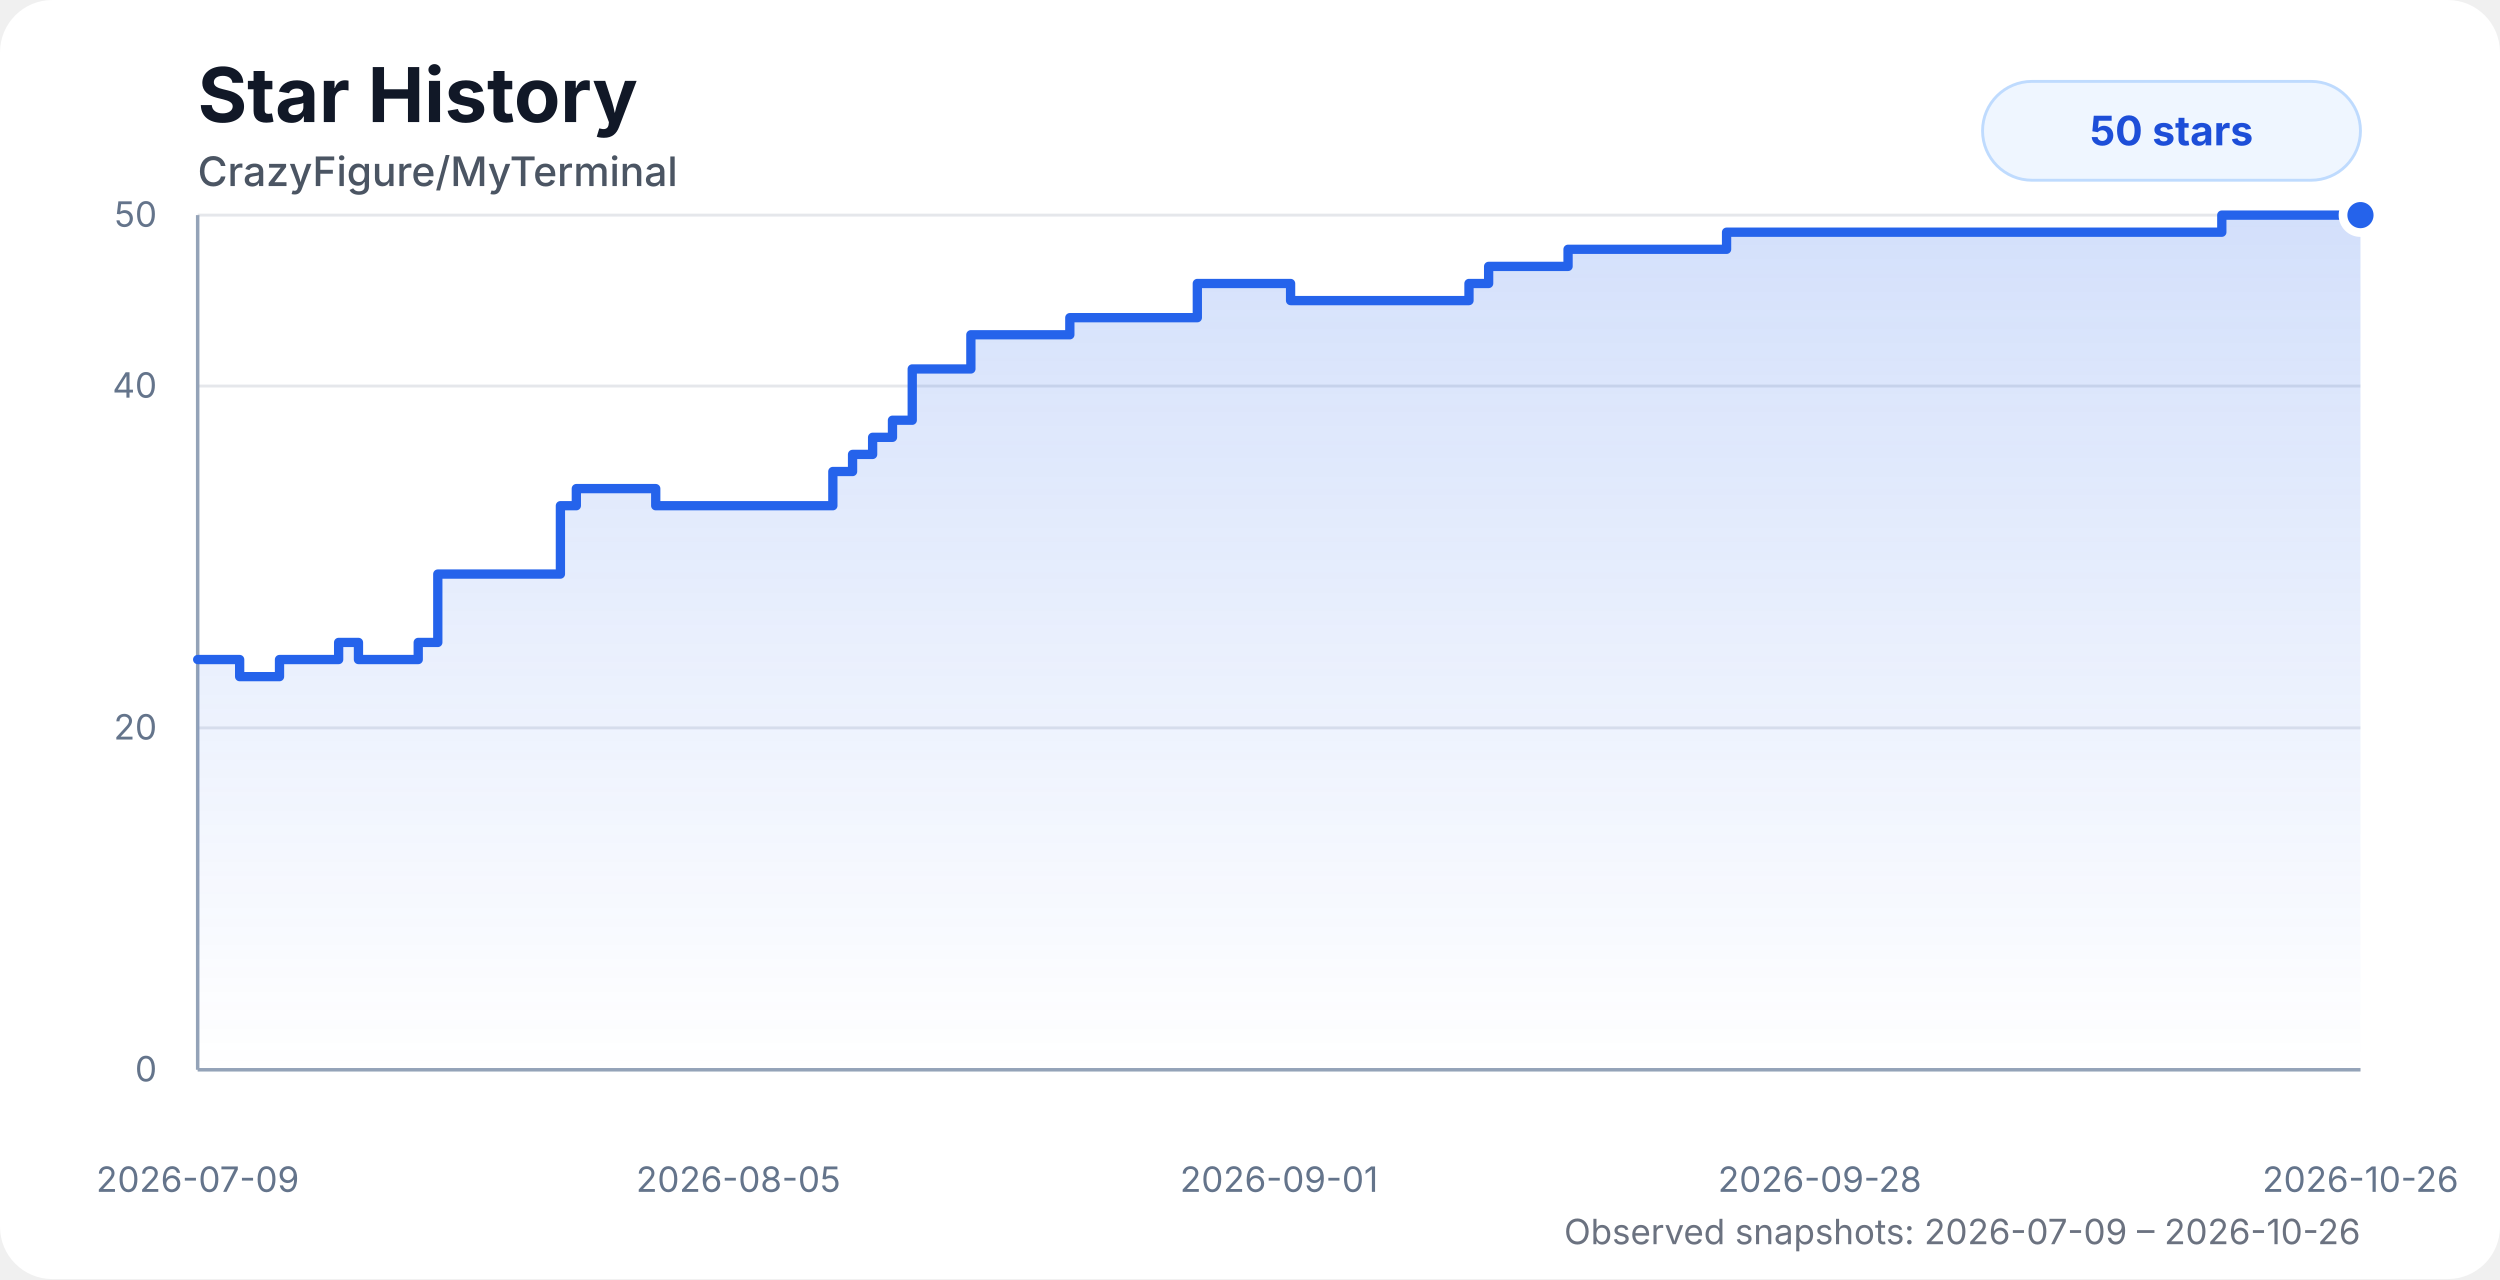
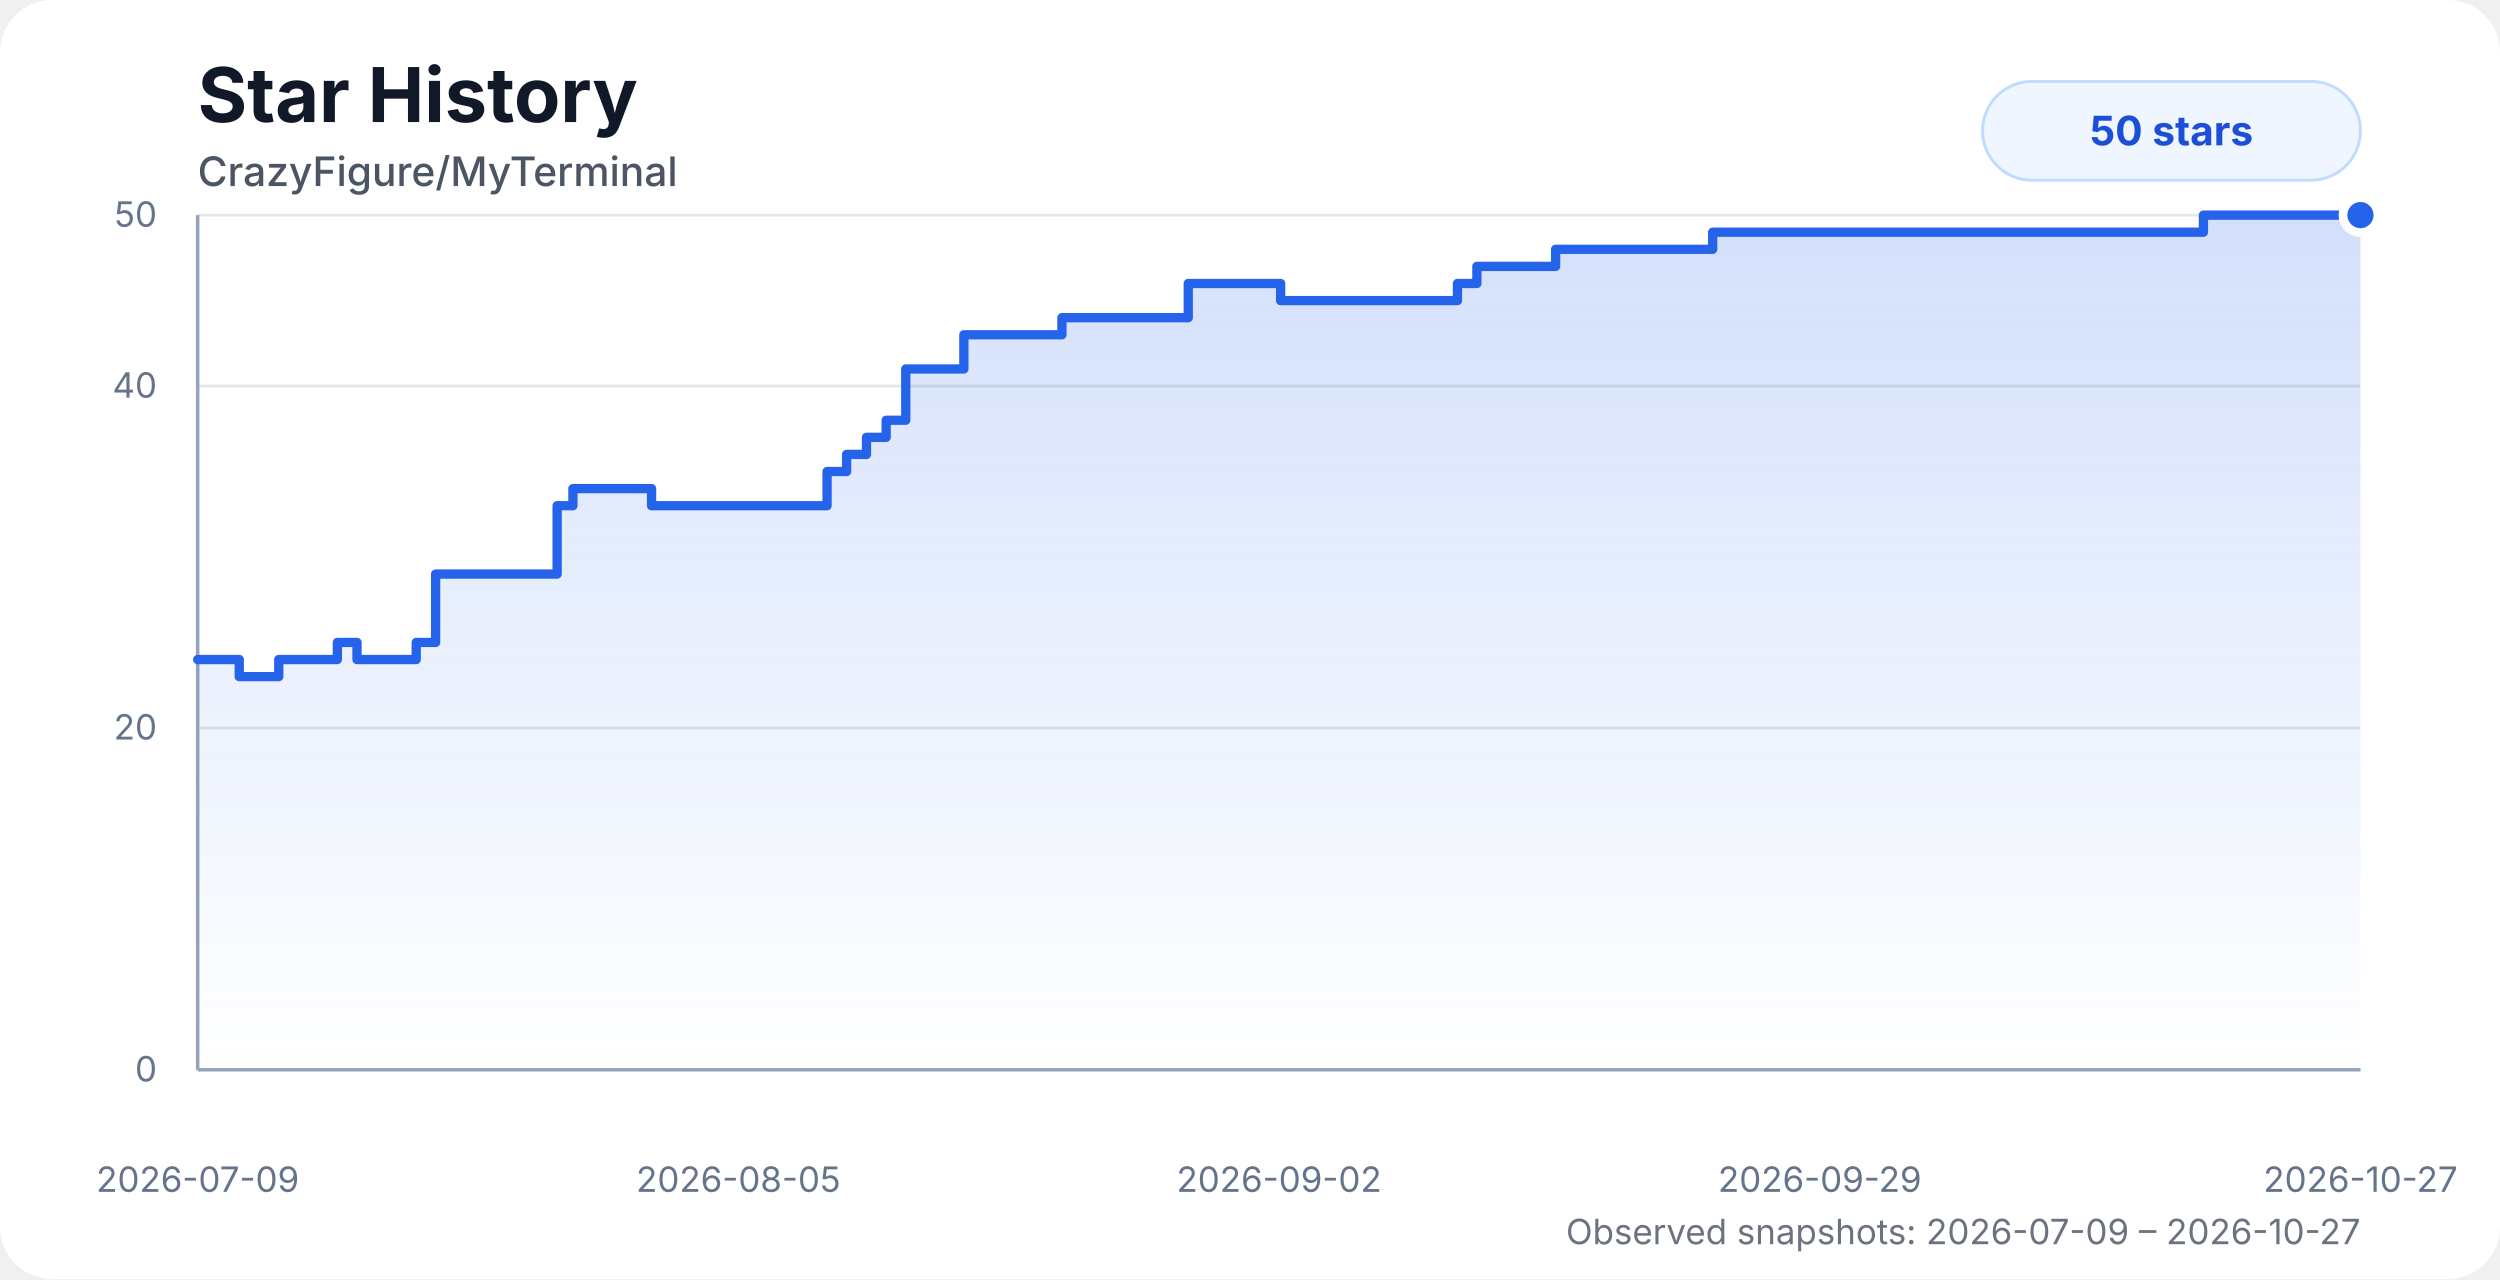
<svg xmlns="http://www.w3.org/2000/svg" width="860" height="440" viewBox="0 0 860 440" role="img" aria-labelledby="title desc">
  <style>
    .chart-bg { fill: #ffffff; }
    .title { fill: #111827; font: 700 26px system-ui, -apple-system, BlinkMacSystemFont, "Segoe UI", sans-serif; }
    .subtitle { fill: #4b5563; font: 500 14px system-ui, -apple-system, BlinkMacSystemFont, "Segoe UI", sans-serif; }
    .axis-label { fill: #64748b; font: 12px system-ui, -apple-system, BlinkMacSystemFont, "Segoe UI", sans-serif; }
    .grid { stroke: #e5e7eb; stroke-width: 1; }
    .axis { stroke: #94a3b8; stroke-width: 1.2; }
    .area { fill: url(#starGradient); opacity: 0.28; }
    .line { fill: none; stroke: #2563eb; stroke-width: 3.2; stroke-linecap: round; stroke-linejoin: round; }
    .dot { fill: #2563eb; stroke: #ffffff; stroke-width: 3; }
    .badge { fill: #eff6ff; stroke: #bfdbfe; }
    .badge-text { fill: #1d4ed8; font: 700 14px system-ui, -apple-system, BlinkMacSystemFont, "Segoe UI", sans-serif; }
    .status { fill: #6b7280; font: 12px system-ui, -apple-system, BlinkMacSystemFont, "Segoe UI", sans-serif; }
    @media (prefers-color-scheme: dark) {
      .chart-bg { fill: #0d1117; }
      .title { fill: #f8fafc; }
      .subtitle { fill: #cbd5e1; }
      .axis-label { fill: #94a3b8; }
      .grid { stroke: #1f2937; }
      .axis { stroke: #475569; }
      .dot { stroke: #0d1117; }
      .badge { fill: #172554; stroke: #1d4ed8; }
      .badge-text { fill: #bfdbfe; }
      .status { fill: #94a3b8; }
    }
  </style>
  <defs>
    <linearGradient id="starGradient" x1="0" x2="0" y1="0" y2="1">
      <stop offset="0%" stop-color="#2563eb" stop-opacity="0.72" />
      <stop offset="100%" stop-color="#2563eb" stop-opacity="0" />
    </linearGradient>
  </defs>
  <rect class="chart-bg" width="860" height="440" rx="18" />
  <text class="title" x="68" y="42">Star History</text>
  <text class="subtitle" x="68" y="64">CrazyFigure/MyTerminal</text>
  <g>
    <line class="grid" x1="68" y1="368" x2="812" y2="368" />
    <line class="grid" x1="68" y1="250.4" x2="812" y2="250.4" />
    <line class="grid" x1="68" y1="132.8" x2="812" y2="132.8" />
    <line class="grid" x1="68" y1="74" x2="812" y2="74" />
    <line class="axis" x1="68" y1="74" x2="68" y2="368" />
    <line class="axis" x1="68" y1="368" x2="812" y2="368" />
    <text class="axis-label" x="54" y="372" text-anchor="end">0</text>
    <text class="axis-label" x="54" y="254.4" text-anchor="end">20</text>
    <text class="axis-label" x="54" y="136.8" text-anchor="end">40</text>
    <text class="axis-label" x="54" y="78" text-anchor="end">50</text>
    <text class="axis-label" x="68" y="410" text-anchor="middle">2026-07-09</text>
    <text class="axis-label" x="254" y="410" text-anchor="middle">2026-08-05</text>
-     <text class="axis-label" x="440" y="410" text-anchor="middle">2026-09-01</text>
-     <text class="axis-label" x="626" y="410" text-anchor="middle">2026-09-28</text>
-     <text class="axis-label" x="812" y="410" text-anchor="middle">2026-10-26</text>
+     <text class="axis-label" x="440" y="410" text-anchor="middle">2026-09-02</text>
+     <text class="axis-label" x="626" y="410" text-anchor="middle">2026-09-29</text>
+     <text class="axis-label" x="812" y="410" text-anchor="middle">2026-10-27</text>
  </g>
-   <path class="area" d="M 68 226.88 H 75.81 V 226.88 H 82.44 V 232.76 H 96.15 V 226.88 H 116.49 V 221 H 123.31 V 226.88 H 143.87 V 221 H 150.6 V 197.48 H 157.41 V 197.48 H 192.78 V 173.96 H 198.26 V 168.08 H 225.57 V 173.96 H 245.97 V 173.96 H 252.78 V 173.96 H 259.59 V 173.96 H 266.27 V 173.96 H 272.78 V 173.96 H 279.64 V 173.96 H 286.5 V 162.2 H 293.28 V 156.32 H 300.18 V 150.44 H 307.01 V 144.56 H 313.81 V 126.92 H 320.32 V 126.92 H 327.17 V 126.92 H 333.98 V 115.16 H 340.77 V 115.16 H 347.6 V 115.16 H 354.41 V 115.16 H 361.25 V 115.16 H 368.02 V 109.28 H 374.88 V 109.28 H 381.69 V 109.28 H 388.48 V 109.28 H 395.33 V 109.28 H 404.57 V 109.28 H 411.88 V 97.52 H 417.26 V 97.52 H 423.76 V 97.52 H 430.65 V 97.52 H 437.24 V 97.52 H 443.96 V 103.4 H 450.76 V 103.4 H 457.61 V 103.4 H 464.37 V 103.4 H 471.25 V 103.4 H 478.09 V 103.4 H 484.86 V 103.4 H 491.69 V 103.4 H 498.5 V 103.4 H 505.33 V 97.52 H 512.09 V 91.64 H 519.01 V 91.64 H 525.87 V 91.64 H 532.6 V 91.64 H 539.41 V 85.76 H 546.23 V 85.76 H 553 V 85.76 H 559.81 V 85.76 H 566.74 V 85.76 H 573.59 V 85.76 H 580.35 V 85.76 H 587.09 V 85.76 H 593.94 V 79.88 H 600.74 V 79.88 H 607.55 V 79.88 H 614.49 V 79.88 H 621.43 V 79.88 H 628.23 V 79.88 H 634.99 V 79.88 H 641.92 V 79.88 H 648.68 V 79.88 H 655.37 V 79.88 H 662.29 V 79.88 H 669.16 V 79.88 H 676.1 V 79.88 H 682.82 V 79.88 H 689.7 V 79.88 H 696.5 V 79.88 H 703.25 V 79.88 H 710.08 V 79.88 H 716.94 V 79.88 H 723.85 V 79.88 H 730.21 V 79.88 H 736.94 V 79.88 H 743.75 V 79.88 H 750.5 V 79.88 H 757.42 V 79.88 H 764.3 V 74 H 771.06 V 74 H 777.87 V 74 H 784.69 V 74 H 791.48 V 74 H 798.26 V 74 H 805.15 V 74 H 812 V 74 L 812 368 L 68 368 Z" />
-   <path class="line" d="M 68 226.88 H 75.81 V 226.88 H 82.44 V 232.76 H 96.15 V 226.88 H 116.49 V 221 H 123.31 V 226.88 H 143.87 V 221 H 150.6 V 197.48 H 157.41 V 197.48 H 192.78 V 173.96 H 198.26 V 168.08 H 225.57 V 173.96 H 245.97 V 173.96 H 252.78 V 173.96 H 259.59 V 173.96 H 266.27 V 173.96 H 272.78 V 173.96 H 279.64 V 173.96 H 286.5 V 162.2 H 293.28 V 156.32 H 300.18 V 150.44 H 307.01 V 144.56 H 313.81 V 126.92 H 320.32 V 126.92 H 327.17 V 126.92 H 333.98 V 115.16 H 340.77 V 115.16 H 347.6 V 115.16 H 354.41 V 115.16 H 361.25 V 115.16 H 368.02 V 109.28 H 374.88 V 109.28 H 381.69 V 109.28 H 388.48 V 109.28 H 395.33 V 109.28 H 404.57 V 109.28 H 411.88 V 97.52 H 417.26 V 97.52 H 423.76 V 97.52 H 430.65 V 97.52 H 437.24 V 97.52 H 443.96 V 103.4 H 450.76 V 103.4 H 457.61 V 103.4 H 464.37 V 103.4 H 471.25 V 103.4 H 478.09 V 103.4 H 484.86 V 103.4 H 491.69 V 103.4 H 498.5 V 103.4 H 505.33 V 97.52 H 512.09 V 91.64 H 519.01 V 91.64 H 525.87 V 91.64 H 532.6 V 91.64 H 539.41 V 85.76 H 546.23 V 85.76 H 553 V 85.76 H 559.81 V 85.76 H 566.74 V 85.76 H 573.59 V 85.76 H 580.35 V 85.76 H 587.09 V 85.76 H 593.94 V 79.88 H 600.74 V 79.88 H 607.55 V 79.88 H 614.49 V 79.88 H 621.43 V 79.88 H 628.23 V 79.88 H 634.99 V 79.88 H 641.92 V 79.88 H 648.68 V 79.88 H 655.37 V 79.88 H 662.29 V 79.88 H 669.16 V 79.88 H 676.1 V 79.88 H 682.82 V 79.88 H 689.7 V 79.88 H 696.5 V 79.88 H 703.25 V 79.88 H 710.08 V 79.88 H 716.94 V 79.88 H 723.85 V 79.88 H 730.21 V 79.88 H 736.94 V 79.88 H 743.75 V 79.88 H 750.5 V 79.88 H 757.42 V 79.88 H 764.3 V 74 H 771.06 V 74 H 777.87 V 74 H 784.69 V 74 H 791.48 V 74 H 798.26 V 74 H 805.15 V 74 H 812 V 74" />
+   <path class="area" d="M 68 226.88 H 75.74 V 226.88 H 82.3 V 232.76 H 95.89 V 226.88 H 116.05 V 221 H 122.81 V 226.88 H 143.18 V 221 H 149.85 V 197.48 H 156.6 V 197.48 H 191.65 V 173.96 H 197.08 V 168.08 H 224.14 V 173.96 H 244.36 V 173.96 H 251.1 V 173.96 H 257.85 V 173.96 H 264.47 V 173.96 H 270.93 V 173.96 H 277.71 V 173.96 H 284.51 V 162.2 H 291.23 V 156.32 H 298.07 V 150.44 H 304.84 V 144.56 H 311.58 V 126.92 H 318.03 V 126.92 H 324.82 V 126.92 H 331.57 V 115.16 H 338.3 V 115.16 H 345.06 V 115.16 H 351.8 V 115.16 H 358.59 V 115.16 H 365.3 V 109.28 H 372.09 V 109.28 H 378.84 V 109.28 H 385.57 V 109.28 H 392.36 V 109.28 H 401.52 V 109.28 H 408.76 V 97.52 H 414.09 V 97.52 H 420.53 V 97.52 H 427.36 V 97.52 H 433.89 V 97.52 H 440.54 V 103.4 H 447.29 V 103.4 H 454.07 V 103.4 H 460.77 V 103.4 H 467.58 V 103.4 H 474.37 V 103.4 H 481.08 V 103.4 H 487.85 V 103.4 H 494.6 V 103.4 H 501.36 V 97.52 H 508.05 V 91.64 H 514.92 V 91.64 H 521.71 V 91.64 H 528.39 V 91.64 H 535.13 V 85.76 H 541.89 V 85.76 H 548.59 V 85.76 H 555.34 V 85.76 H 562.21 V 85.76 H 568.99 V 85.76 H 575.69 V 85.76 H 582.37 V 85.76 H 589.16 V 79.88 H 595.9 V 79.88 H 602.65 V 79.88 H 609.53 V 79.88 H 616.4 V 79.88 H 623.14 V 79.88 H 629.85 V 79.88 H 636.71 V 79.88 H 643.41 V 79.88 H 650.04 V 79.88 H 656.9 V 79.88 H 663.7 V 79.88 H 670.58 V 79.88 H 677.24 V 79.88 H 684.05 V 79.88 H 690.79 V 79.88 H 697.48 V 79.88 H 704.25 V 79.88 H 711.04 V 79.88 H 717.89 V 79.88 H 724.2 V 79.88 H 730.87 V 79.88 H 737.61 V 79.88 H 744.3 V 79.88 H 751.16 V 79.88 H 757.98 V 74 H 764.67 V 74 H 771.42 V 74 H 778.18 V 74 H 784.91 V 74 H 791.63 V 74 H 798.45 V 74 H 805.24 V 74 H 812 V 74 L 812 368 L 68 368 Z" />
+   <path class="line" d="M 68 226.88 H 75.74 V 226.88 H 82.3 V 232.76 H 95.89 V 226.88 H 116.05 V 221 H 122.81 V 226.88 H 143.18 V 221 H 149.85 V 197.48 H 156.6 V 197.48 H 191.65 V 173.96 H 197.08 V 168.08 H 224.14 V 173.96 H 244.36 V 173.96 H 251.1 V 173.96 H 257.85 V 173.96 H 264.47 V 173.96 H 270.93 V 173.96 H 277.71 V 173.96 H 284.51 V 162.2 H 291.23 V 156.32 H 298.07 V 150.44 H 304.84 V 144.56 H 311.58 V 126.92 H 318.03 V 126.92 H 324.82 V 126.92 H 331.57 V 115.16 H 338.3 V 115.16 H 345.06 V 115.16 H 351.8 V 115.16 H 358.59 V 115.16 H 365.3 V 109.28 H 372.09 V 109.28 H 378.84 V 109.28 H 385.57 V 109.28 H 392.36 V 109.28 H 401.52 V 109.28 H 408.76 V 97.52 H 414.09 V 97.52 H 420.53 V 97.52 H 427.36 V 97.52 H 433.89 V 97.52 H 440.54 V 103.4 H 447.29 V 103.4 H 454.07 V 103.4 H 460.77 V 103.4 H 467.58 V 103.4 H 474.37 V 103.4 H 481.08 V 103.4 H 487.85 V 103.4 H 494.6 V 103.4 H 501.36 V 97.52 H 508.05 V 91.64 H 514.92 V 91.64 H 521.71 V 91.64 H 528.39 V 91.64 H 535.13 V 85.76 H 541.89 V 85.76 H 548.59 V 85.76 H 555.34 V 85.76 H 562.21 V 85.76 H 568.99 V 85.76 H 575.69 V 85.76 H 582.37 V 85.76 H 589.16 V 79.88 H 595.9 V 79.88 H 602.65 V 79.88 H 609.53 V 79.88 H 616.4 V 79.88 H 623.14 V 79.88 H 629.85 V 79.88 H 636.71 V 79.88 H 643.41 V 79.88 H 650.04 V 79.88 H 656.9 V 79.88 H 663.7 V 79.88 H 670.58 V 79.88 H 677.24 V 79.88 H 684.05 V 79.88 H 690.79 V 79.88 H 697.48 V 79.88 H 704.25 V 79.88 H 711.04 V 79.88 H 717.89 V 79.88 H 724.2 V 79.88 H 730.87 V 79.88 H 737.61 V 79.88 H 744.3 V 79.88 H 751.16 V 79.88 H 757.98 V 74 H 764.67 V 74 H 771.42 V 74 H 778.18 V 74 H 784.91 V 74 H 791.63 V 74 H 798.45 V 74 H 805.24 V 74 H 812 V 74" />
  <circle class="dot" cx="812" cy="74" r="6" />
  <rect class="badge" x="682" y="28" width="130" height="34" rx="17" />
  <text class="badge-text" x="747" y="50" text-anchor="middle">50 stars</text>
-   <text class="status" x="812" y="428" text-anchor="end">Observed snapshots: 2026-07-09 – 2026-10-26</text>
+   <text class="status" x="812" y="428" text-anchor="end">Observed snapshots: 2026-07-09 – 2026-10-27</text>
</svg>
